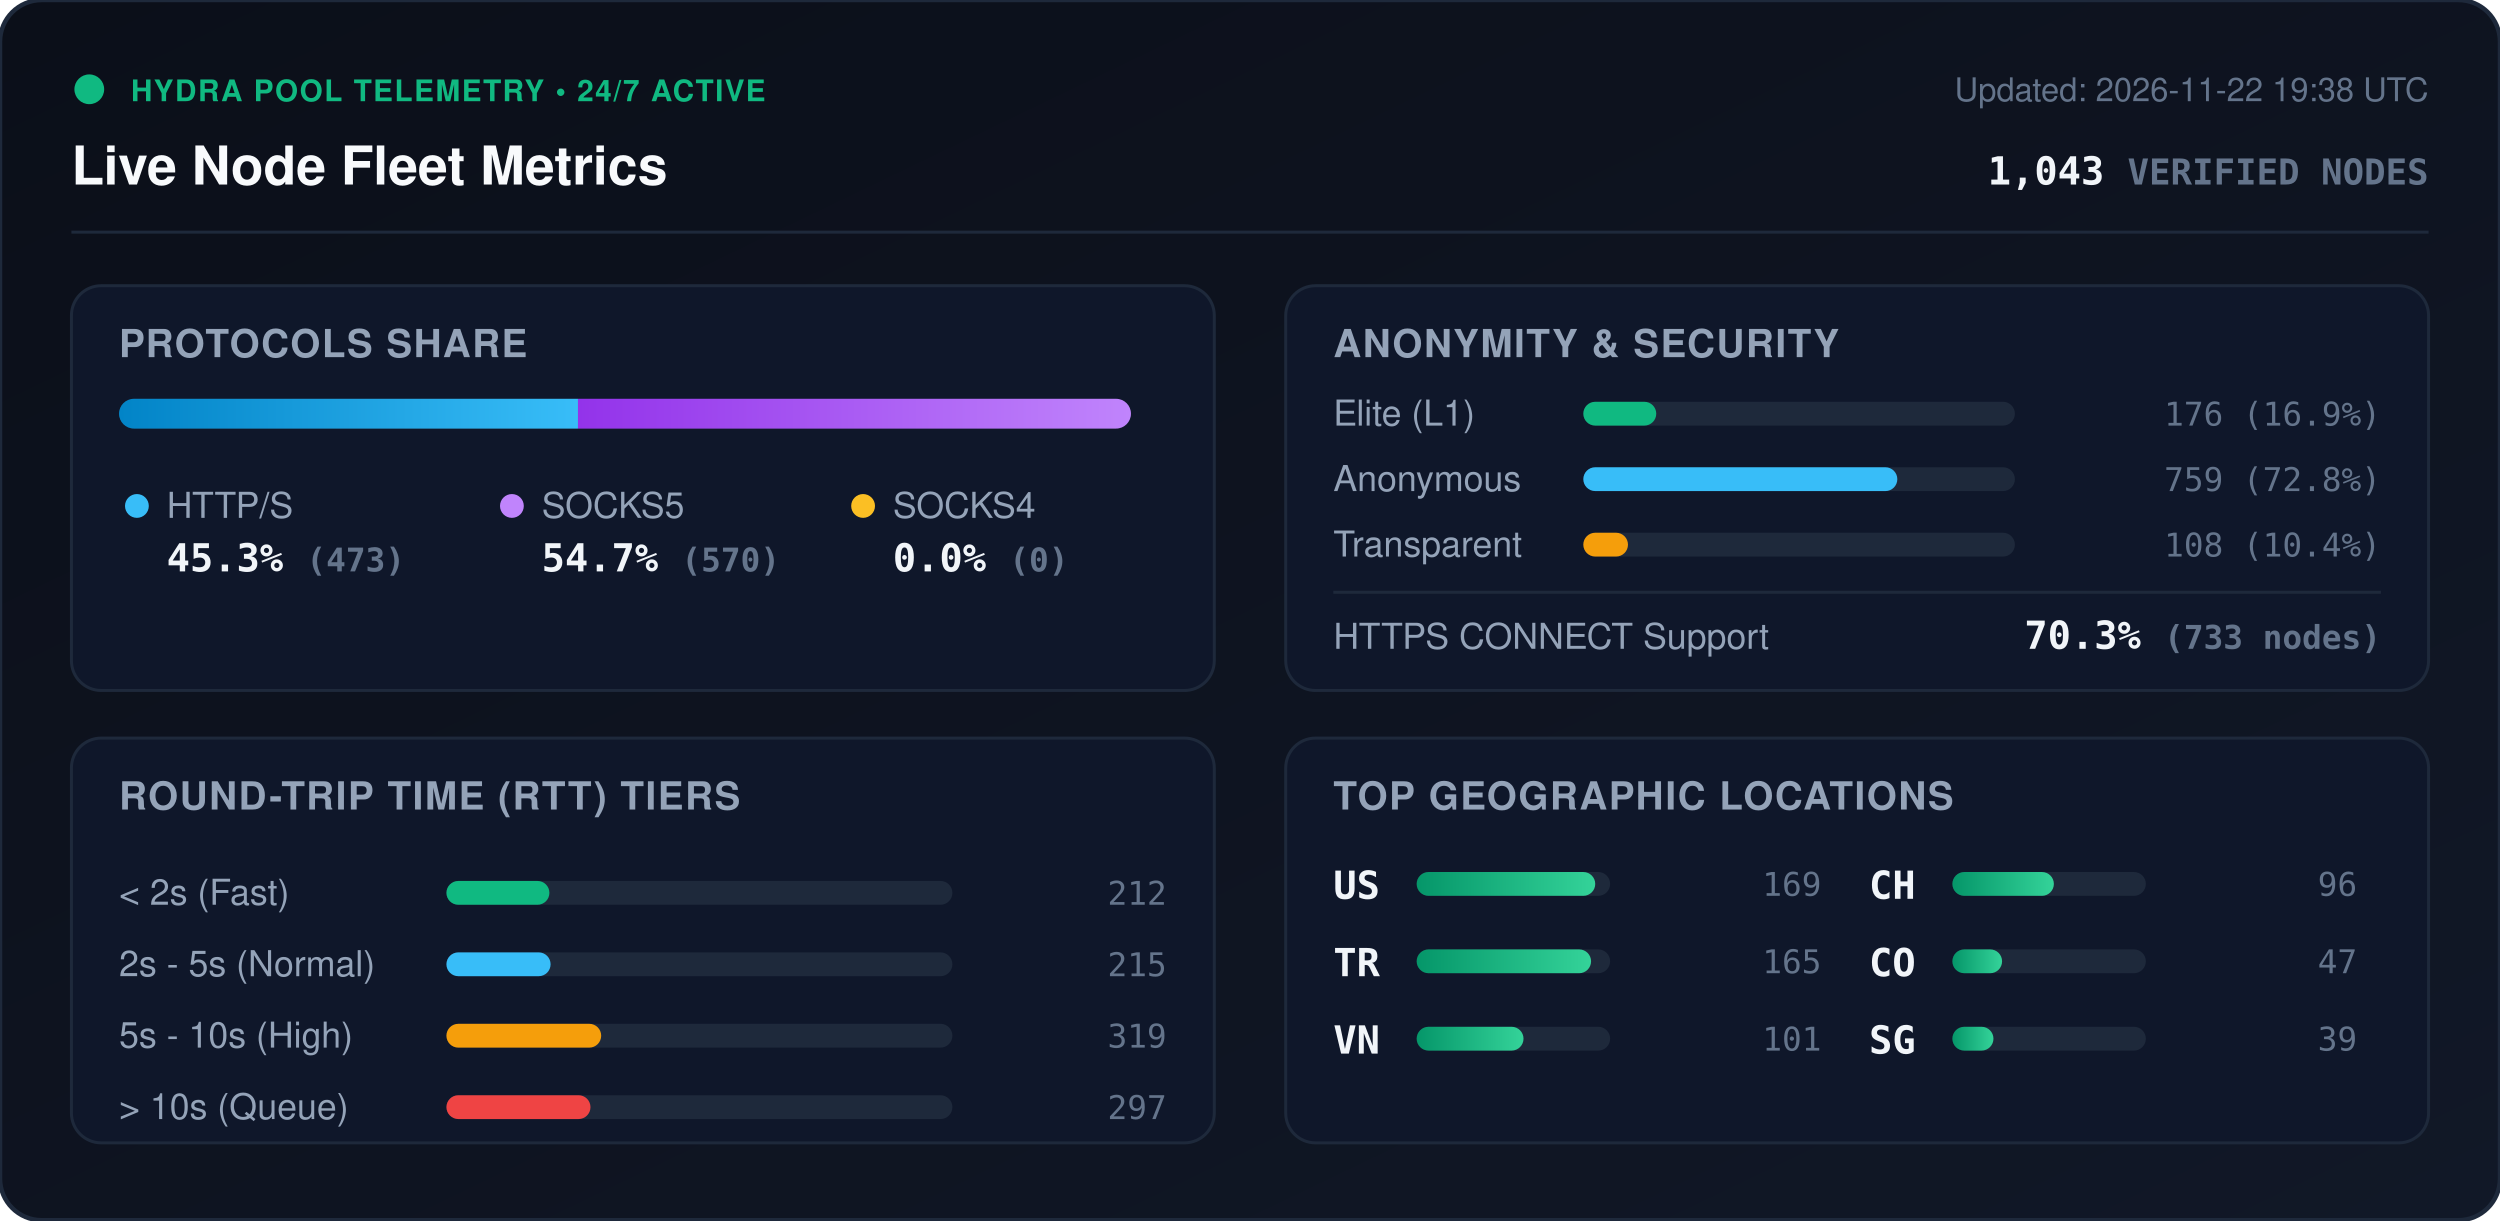
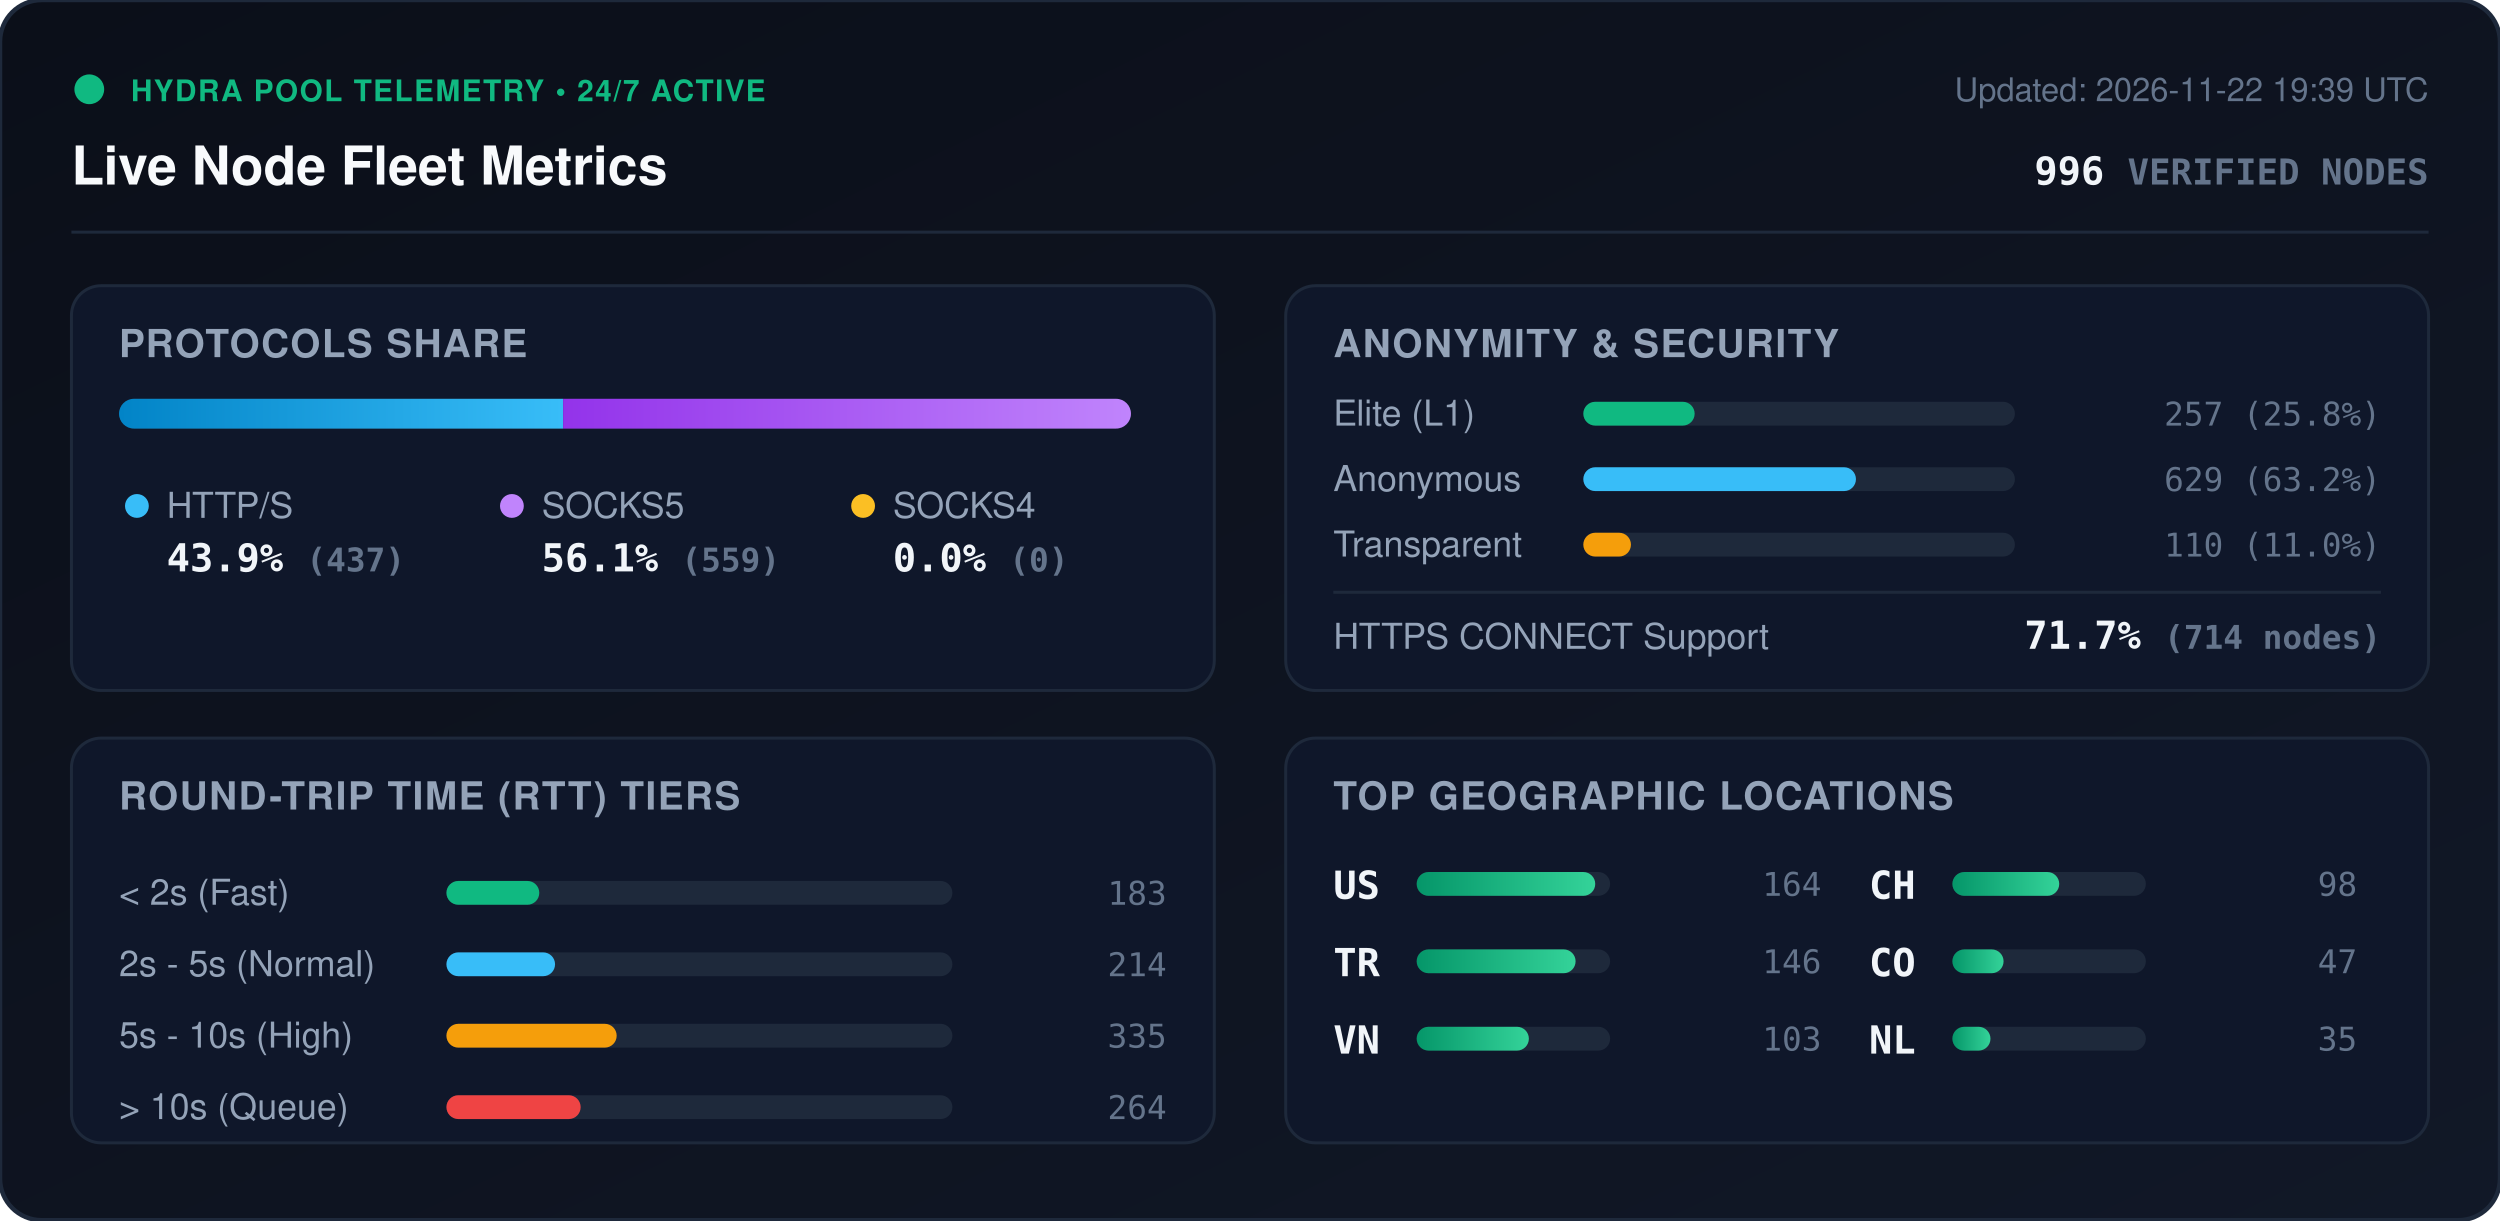
<svg xmlns="http://www.w3.org/2000/svg" viewBox="0 0 840 410" width="840" height="410" style="max-width: 100%; height: auto;">
  <defs>
    <linearGradient id="bg" x1="0%" y1="0%" x2="100%" y2="100%">
      <stop offset="0%" stop-color="#0b0f19" />
      <stop offset="100%" stop-color="#111827" />
    </linearGradient>
    <linearGradient id="bar-http" x1="0%" y1="0%" x2="100%" y2="0%">
      <stop offset="0%" stop-color="#0284c7" />
      <stop offset="100%" stop-color="#38bdf8" />
    </linearGradient>
    <linearGradient id="bar-socks5" x1="0%" y1="0%" x2="100%" y2="0%">
      <stop offset="0%" stop-color="#9333ea" />
      <stop offset="100%" stop-color="#c084fc" />
    </linearGradient>
    <linearGradient id="bar-socks4" x1="0%" y1="0%" x2="100%" y2="0%">
      <stop offset="0%" stop-color="#d97706" />
      <stop offset="100%" stop-color="#fbbf24" />
    </linearGradient>
    <linearGradient id="bar-green" x1="0%" y1="0%" x2="100%" y2="0%">
      <stop offset="0%" stop-color="#059669" />
      <stop offset="100%" stop-color="#34d399" />
    </linearGradient>
    <clipPath id="prog-track-clip">
      <rect width="340.0" height="10" rx="5" />
    </clipPath>
    <style>
      .title { font: 700 18px -apple-system, BlinkMacSystemFont, 'Segoe UI', Helvetica, Arial, sans-serif; fill: #f8fafc; }
      .sub { font: 500 11px -apple-system, BlinkMacSystemFont, 'Segoe UI', Helvetica, Arial, sans-serif; fill: #64748b; }
      .section-hdr { font: 600 13px -apple-system, BlinkMacSystemFont, 'Segoe UI', Helvetica, Arial, sans-serif; fill: #94a3b8; letter-spacing: 0.5px; }
      .metric-val { font: 700 13px -apple-system, BlinkMacSystemFont, 'Segoe UI', Helvetica, Arial, sans-serif; fill: #f1f5f9; }
      .metric-lbl { font: 500 12px -apple-system, BlinkMacSystemFont, 'Segoe UI', Helvetica, Arial, sans-serif; fill: #94a3b8; }
      .badge-txt { font: 700 10px -apple-system, BlinkMacSystemFont, 'Segoe UI', Helvetica, Arial, sans-serif; fill: #10b981; letter-spacing: 0.5px; }
      .mono { font-family: ui-monospace, SFMono-Regular, Menlo, Monaco, Consolas, monospace; }
      .pulse { animation: beacon 2s infinite ease-in-out; }
      @keyframes beacon { 0%, 100% { opacity: 1; } 50% { opacity: 0.35; } }
    </style>
  </defs>
  <rect width="840" height="410" rx="14" fill="url(#bg)" stroke="#1e293b" stroke-width="1.5" />
  <g transform="translate(24, 24)">
    <circle cx="6" cy="6" r="5" fill="#10b981" class="pulse" />
    <text x="20" y="10" class="badge-txt">HYDRA POOL TELEMETRY • 24/7 ACTIVE</text>
    <text x="0" y="38" class="title">Live Node Fleet Metrics</text>
-     <text x="792" y="10" text-anchor="end" class="sub">Updated: 2026-11-22 19:38 UTC</text>
-     <text x="792" y="38" text-anchor="end" class="metric-val mono" fill="#38bdf8">1,043 <tspan font-size="12" fill="#64748b">VERIFIED NODES</tspan>
+     <text x="792" y="10" text-anchor="end" class="sub">Updated: 2026-11-22 19:39 UTC</text>
+     <text x="792" y="38" text-anchor="end" class="metric-val mono" fill="#38bdf8">996 <tspan font-size="12" fill="#64748b">VERIFIED NODES</tspan>
    </text>
  </g>
  <line x1="24" y1="78" x2="816" y2="78" stroke="#1e293b" stroke-width="1" />
  <g transform="translate(24, 96)">
    <rect width="384" height="136" rx="10" fill="#0f172a" stroke="#1e293b" />
    <text x="16" y="24" class="section-hdr">PROTOCOLS SHARE</text>
    <g transform="translate(16, 38)">
      <rect width="340.0" height="10" rx="5" fill="#1e293b" />
      <g clip-path="url(#prog-track-clip)">
-         <rect x="0" width="154.2" height="10" fill="url(#bar-http)" />
-         <rect x="154.2" width="185.8" height="10" fill="url(#bar-socks5)" />
+         <rect x="0" width="149.2" height="10" fill="url(#bar-http)" />
+         <rect x="149.2" width="190.8" height="10" fill="url(#bar-socks5)" />
        <rect x="340.0" width="0.0" height="10" fill="url(#bar-socks4)" />
      </g>
    </g>
    <g transform="translate(16, 68)">
      <circle cx="6" cy="6" r="4" fill="#38bdf8" />
      <text x="16" y="10" class="metric-lbl">HTTP/S</text>
-       <text x="16" y="28" class="metric-val mono">45.3% <tspan font-size="11" fill="#64748b">(473)</tspan>
+       <text x="16" y="28" class="metric-val mono">43.9% <tspan font-size="11" fill="#64748b">(437)</tspan>
      </text>
      <circle cx="132" cy="6" r="4" fill="#c084fc" />
      <text x="142" y="10" class="metric-lbl">SOCKS5</text>
-       <text x="142" y="28" class="metric-val mono">54.7% <tspan font-size="11" fill="#64748b">(570)</tspan>
+       <text x="142" y="28" class="metric-val mono">56.1% <tspan font-size="11" fill="#64748b">(559)</tspan>
      </text>
      <circle cx="250" cy="6" r="4" fill="#fbbf24" />
      <text x="260" y="10" class="metric-lbl">SOCKS4</text>
      <text x="260" y="28" class="metric-val mono">0.0% <tspan font-size="11" fill="#64748b">(0)</tspan>
      </text>
    </g>
  </g>
  <g transform="translate(432, 96)">
    <rect width="384" height="136" rx="10" fill="#0f172a" stroke="#1e293b" />
    <text x="16" y="24" class="section-hdr">ANONYMITY &amp; SECURITY</text>
    <text x="16" y="47" class="metric-lbl">Elite (L1)</text>
    <rect x="100" y="39" width="145.0" height="8" rx="4" fill="#1e293b" />
-     <rect x="100" y="39" width="24.5" height="8" rx="4" fill="#10b981" />
-     <text x="368" y="47" text-anchor="end" class="mono sub" fill="#e2e8f0">176 (16.9%)</text>
+     <rect x="100" y="39" width="37.4" height="8" rx="4" fill="#10b981" />
+     <text x="368" y="47" text-anchor="end" class="mono sub" fill="#e2e8f0">257 (25.8%)</text>
    <text x="16" y="69" class="metric-lbl">Anonymous</text>
    <rect x="100" y="61" width="145.0" height="8" rx="4" fill="#1e293b" />
-     <rect x="100" y="61" width="105.5" height="8" rx="4" fill="#38bdf8" />
-     <text x="368" y="69" text-anchor="end" class="mono sub" fill="#e2e8f0">759 (72.8%)</text>
+     <rect x="100" y="61" width="91.6" height="8" rx="4" fill="#38bdf8" />
+     <text x="368" y="69" text-anchor="end" class="mono sub" fill="#e2e8f0">629 (63.2%)</text>
    <text x="16" y="91" class="metric-lbl">Transparent</text>
    <rect x="100" y="83" width="145.0" height="8" rx="4" fill="#1e293b" />
-     <rect x="100" y="83" width="15.0" height="8" rx="4" fill="#f59e0b" />
-     <text x="368" y="91" text-anchor="end" class="mono sub" fill="#e2e8f0">108 (10.4%)</text>
+     <rect x="100" y="83" width="16.0" height="8" rx="4" fill="#f59e0b" />
+     <text x="368" y="91" text-anchor="end" class="mono sub" fill="#e2e8f0">110 (11.0%)</text>
    <line x1="16" y1="103" x2="368" y2="103" stroke="#1e293b" stroke-width="1" />
    <text x="16" y="122" class="metric-lbl">HTTPS CONNECT Support</text>
-     <text x="368" y="122" text-anchor="end" class="metric-val mono" fill="#34d399">70.3% <tspan font-size="11" fill="#64748b">(733 nodes)</tspan>
+     <text x="368" y="122" text-anchor="end" class="metric-val mono" fill="#34d399">71.7% <tspan font-size="11" fill="#64748b">(714 nodes)</tspan>
    </text>
  </g>
  <g transform="translate(24, 248)">
    <rect width="384" height="136" rx="10" fill="#0f172a" stroke="#1e293b" />
    <text x="16" y="24" class="section-hdr">ROUND-TRIP TIME (RTT) TIERS</text>
    <g transform="translate(16, 42)">
      <text x="0" y="14" class="metric-lbl">&lt; 2s (Fast)</text>
      <rect x="110" y="6" width="170" height="8" rx="4" fill="#1e293b" />
-       <rect x="110" y="6" width="34.6" height="8" rx="4" fill="#10b981" />
-       <text x="352" y="14" text-anchor="end" class="mono sub">212</text>
+       <rect x="110" y="6" width="31.2" height="8" rx="4" fill="#10b981" />
+       <text x="352" y="14" text-anchor="end" class="mono sub">183</text>
      <text x="0" y="38" class="metric-lbl">2s - 5s (Normal)</text>
      <rect x="110" y="30" width="170" height="8" rx="4" fill="#1e293b" />
-       <rect x="110" y="30" width="35.0" height="8" rx="4" fill="#38bdf8" />
-       <text x="352" y="38" text-anchor="end" class="mono sub">215</text>
+       <rect x="110" y="30" width="36.5" height="8" rx="4" fill="#38bdf8" />
+       <text x="352" y="38" text-anchor="end" class="mono sub">214</text>
      <text x="0" y="62" class="metric-lbl">5s - 10s (High)</text>
      <rect x="110" y="54" width="170" height="8" rx="4" fill="#1e293b" />
-       <rect x="110" y="54" width="52.0" height="8" rx="4" fill="#f59e0b" />
-       <text x="352" y="62" text-anchor="end" class="mono sub">319</text>
+       <rect x="110" y="54" width="57.2" height="8" rx="4" fill="#f59e0b" />
+       <text x="352" y="62" text-anchor="end" class="mono sub">335</text>
      <text x="0" y="86" class="metric-lbl">&gt; 10s (Queue)</text>
      <rect x="110" y="78" width="170" height="8" rx="4" fill="#1e293b" />
-       <rect x="110" y="78" width="48.4" height="8" rx="4" fill="#ef4444" />
-       <text x="352" y="86" text-anchor="end" class="mono sub">297</text>
+       <rect x="110" y="78" width="45.1" height="8" rx="4" fill="#ef4444" />
+       <text x="352" y="86" text-anchor="end" class="mono sub">264</text>
    </g>
  </g>
  <g transform="translate(432, 248)">
    <rect width="384" height="136" rx="10" fill="#0f172a" stroke="#1e293b" />
    <text x="16" y="24" class="section-hdr">TOP GEOGRAPHIC LOCATIONS</text>
    <g transform="translate(16, 42)">
      <g transform="translate(0, 0)">
        <text x="0" y="12" class="mono metric-val" font-size="12">US</text>
        <rect x="28" y="3" width="65" height="8" rx="4" fill="#1e293b" />
        <rect x="28" y="3" width="60.0" height="8" rx="4" fill="url(#bar-green)" />
-         <text x="164" y="11" text-anchor="end" class="mono sub">169</text>
+         <text x="164" y="11" text-anchor="end" class="mono sub">164</text>
      </g>
      <g transform="translate(0, 26)">
        <text x="0" y="12" class="mono metric-val" font-size="12">TR</text>
        <rect x="28" y="3" width="65" height="8" rx="4" fill="#1e293b" />
-         <rect x="28" y="3" width="58.6" height="8" rx="4" fill="url(#bar-green)" />
-         <text x="164" y="11" text-anchor="end" class="mono sub">165</text>
+         <rect x="28" y="3" width="53.4" height="8" rx="4" fill="url(#bar-green)" />
+         <text x="164" y="11" text-anchor="end" class="mono sub">146</text>
      </g>
      <g transform="translate(0, 52)">
        <text x="0" y="12" class="mono metric-val" font-size="12">VN</text>
        <rect x="28" y="3" width="65" height="8" rx="4" fill="#1e293b" />
-         <rect x="28" y="3" width="35.9" height="8" rx="4" fill="url(#bar-green)" />
-         <text x="164" y="11" text-anchor="end" class="mono sub">101</text>
+         <rect x="28" y="3" width="37.7" height="8" rx="4" fill="url(#bar-green)" />
+         <text x="164" y="11" text-anchor="end" class="mono sub">103</text>
      </g>
      <g transform="translate(180, 0)">
        <text x="0" y="12" class="mono metric-val" font-size="12">CH</text>
        <rect x="28" y="3" width="65" height="8" rx="4" fill="#1e293b" />
-         <rect x="28" y="3" width="34.1" height="8" rx="4" fill="url(#bar-green)" />
-         <text x="164" y="11" text-anchor="end" class="mono sub">96</text>
+         <rect x="28" y="3" width="35.9" height="8" rx="4" fill="url(#bar-green)" />
+         <text x="164" y="11" text-anchor="end" class="mono sub">98</text>
      </g>
      <g transform="translate(180, 26)">
        <text x="0" y="12" class="mono metric-val" font-size="12">CO</text>
        <rect x="28" y="3" width="65" height="8" rx="4" fill="#1e293b" />
-         <rect x="28" y="3" width="16.7" height="8" rx="4" fill="url(#bar-green)" />
+         <rect x="28" y="3" width="17.2" height="8" rx="4" fill="url(#bar-green)" />
        <text x="164" y="11" text-anchor="end" class="mono sub">47</text>
      </g>
      <g transform="translate(180, 52)">
-         <text x="0" y="12" class="mono metric-val" font-size="12">SG</text>
+         <text x="0" y="12" class="mono metric-val" font-size="12">NL</text>
        <rect x="28" y="3" width="65" height="8" rx="4" fill="#1e293b" />
-         <rect x="28" y="3" width="13.8" height="8" rx="4" fill="url(#bar-green)" />
-         <text x="164" y="11" text-anchor="end" class="mono sub">39</text>
+         <rect x="28" y="3" width="12.8" height="8" rx="4" fill="url(#bar-green)" />
+         <text x="164" y="11" text-anchor="end" class="mono sub">35</text>
      </g>
    </g>
  </g>
</svg>
